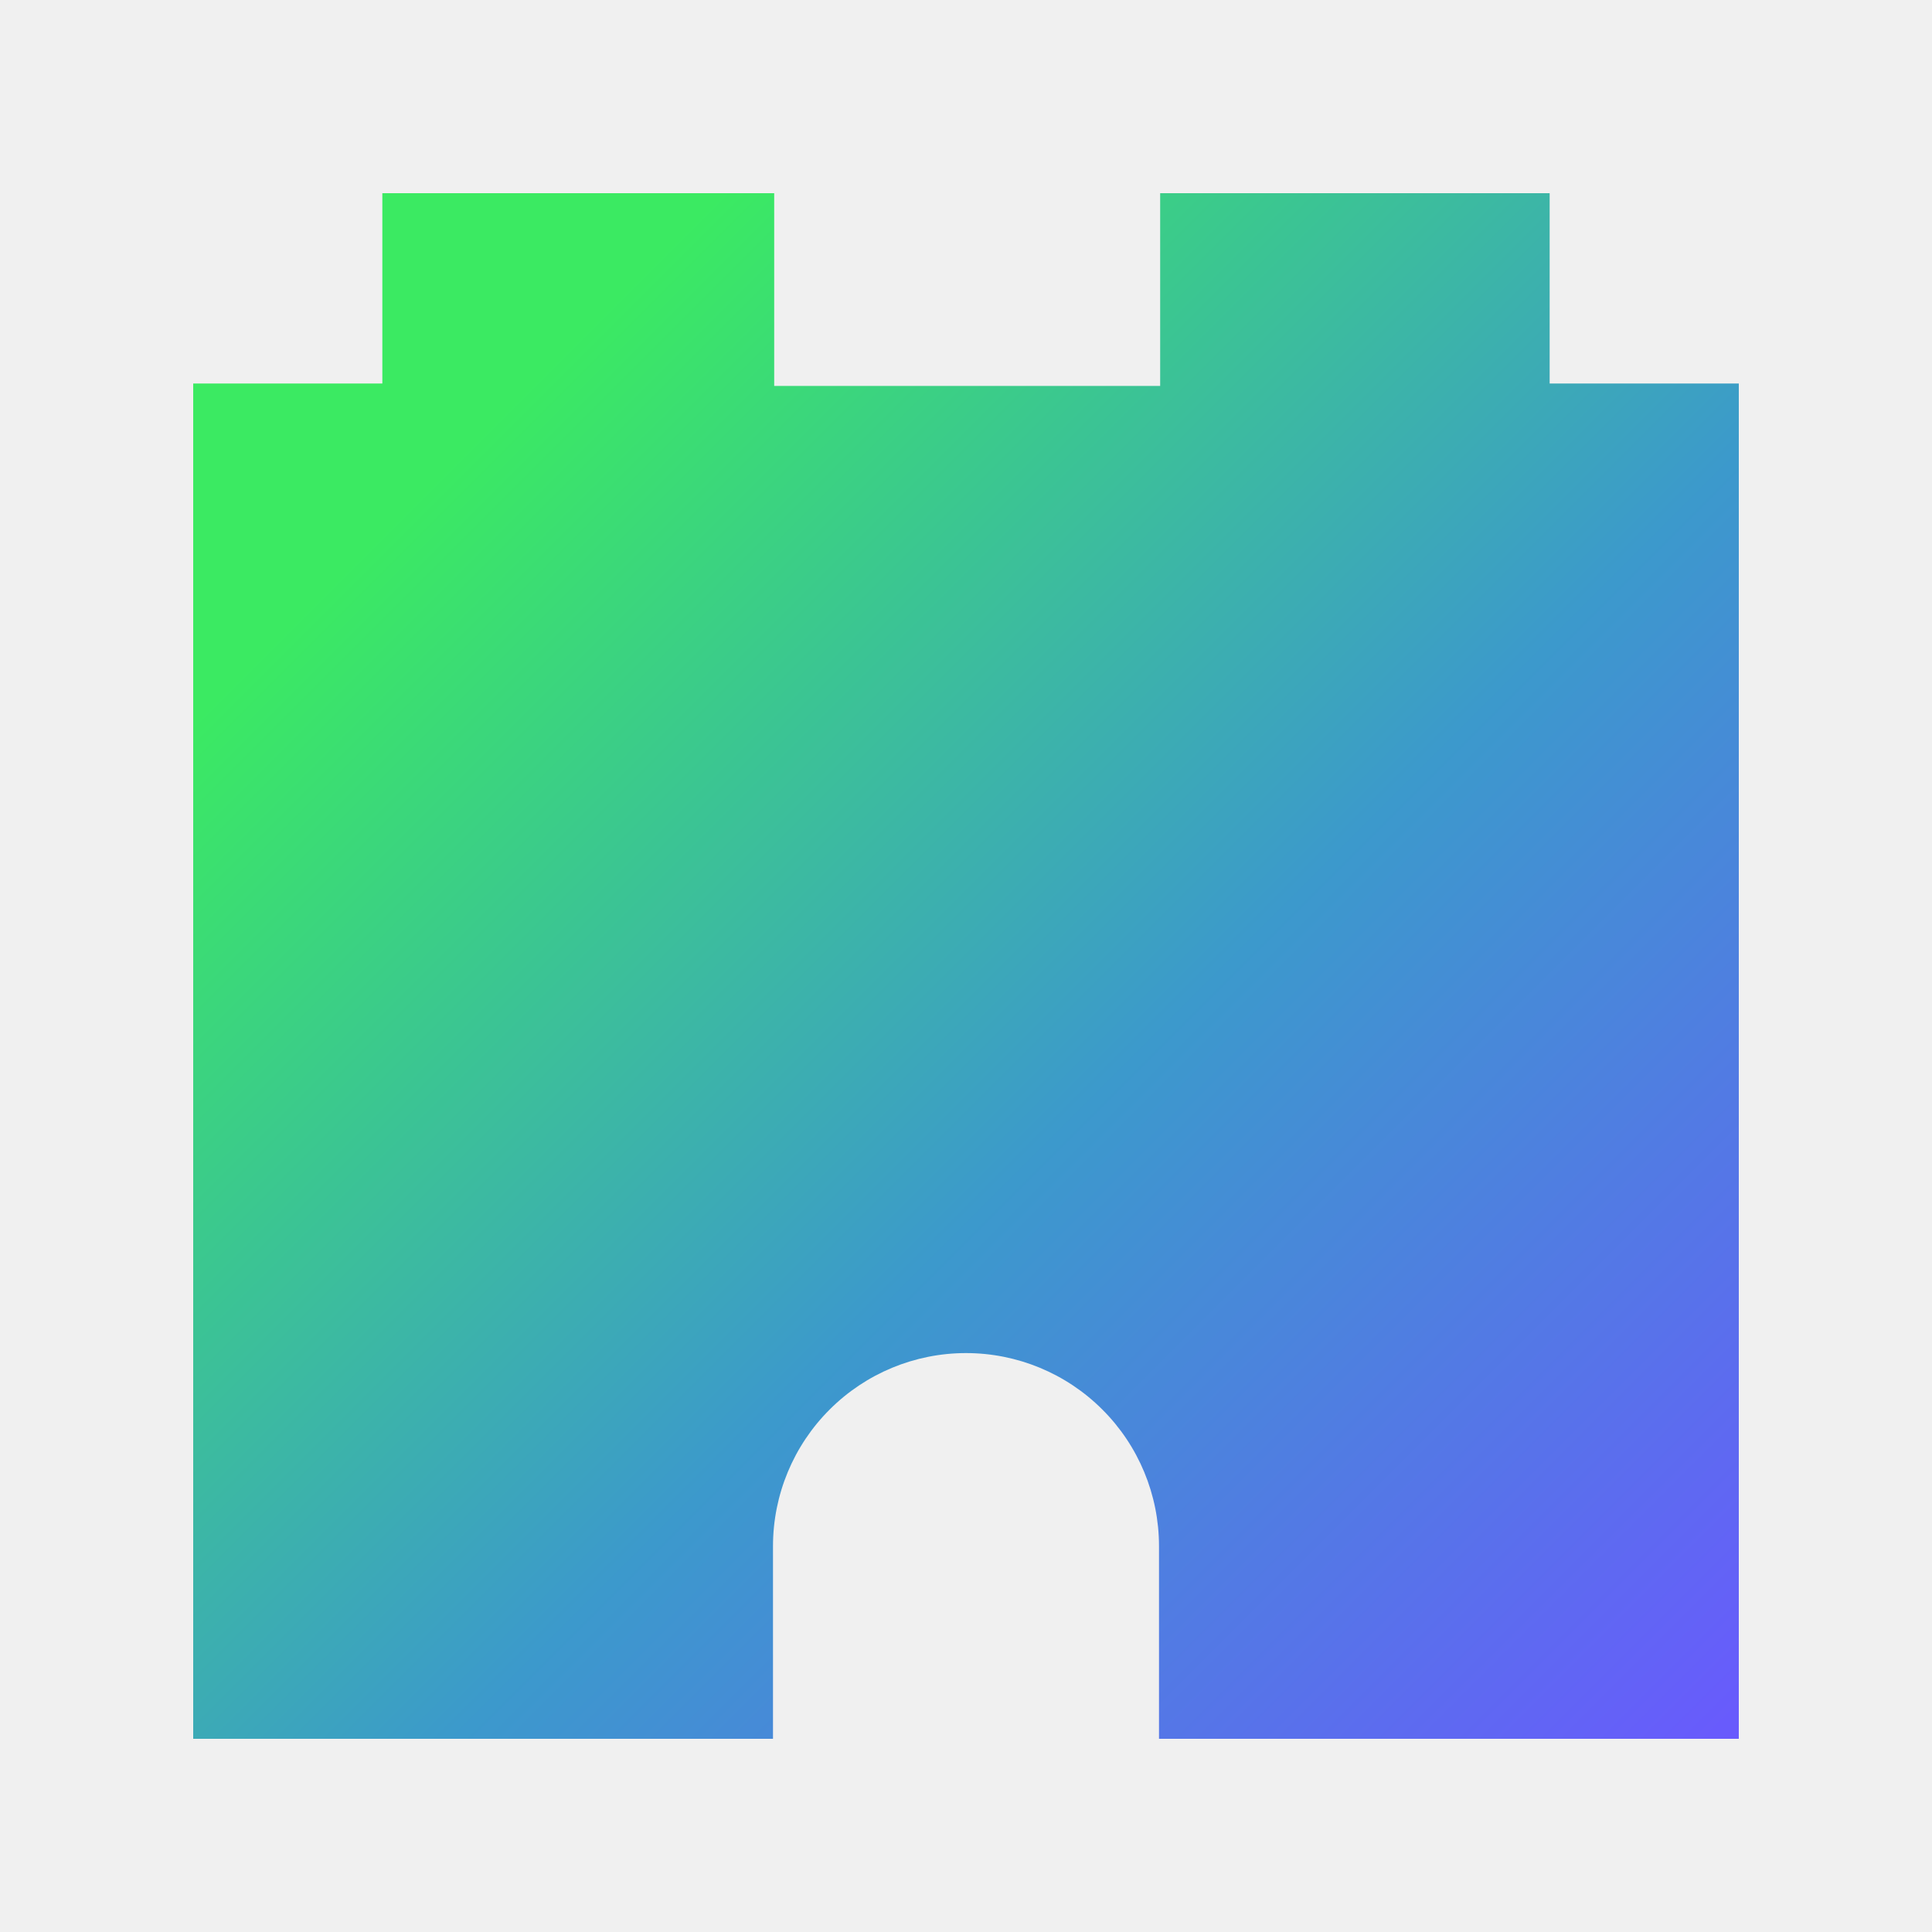
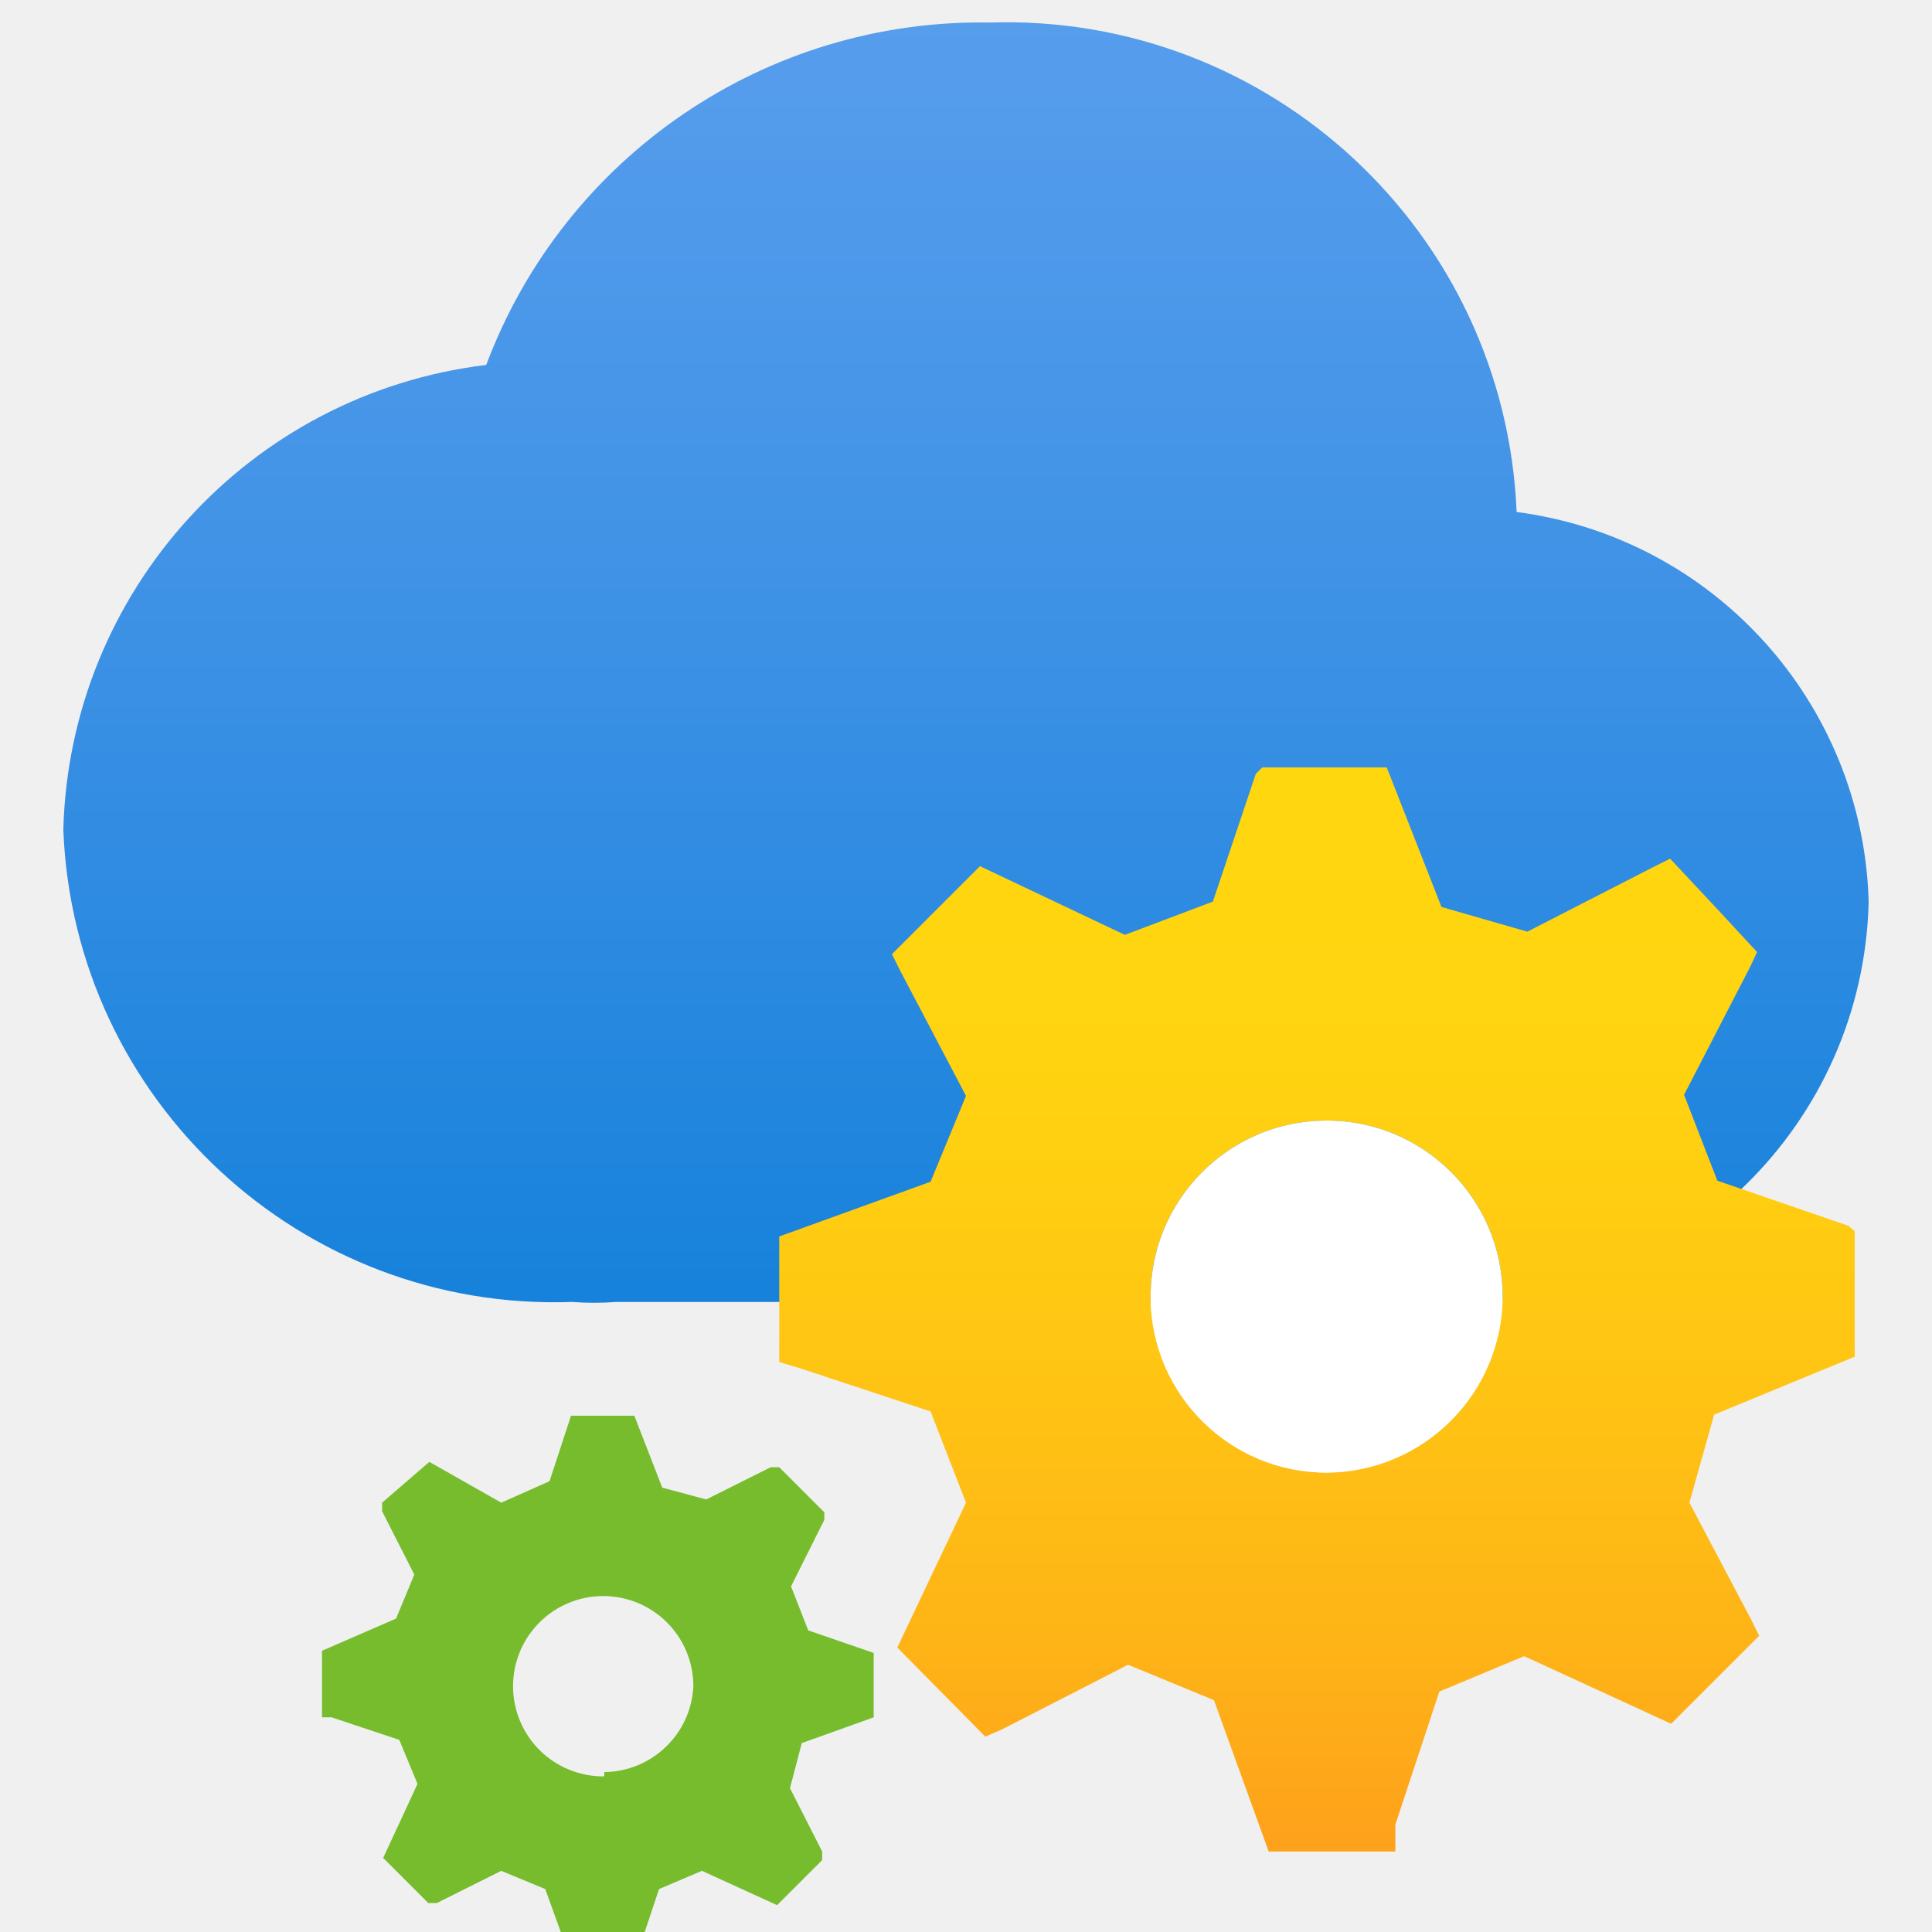
- <svg xmlns="http://www.w3.org/2000/svg" width="40" height="40" viewBox="0 0 40 40" fill="none">
-   <path d="M32.084 7.94V4H24.02V7.99H16.029V4H7.916V7.94H4V36H16.004V32.005C16.006 30.946 16.427 29.931 17.177 29.183C17.926 28.434 18.941 28.014 20 28.014C21.059 28.014 22.074 28.434 22.823 29.183C23.573 29.931 23.994 30.946 23.996 32.005V36H36V7.94H32.084Z" fill="url(#paint0_linear)" />
+ <svg xmlns="http://www.w3.org/2000/svg" id="b62fe53d-d102-488e-bedf-3b7a48aa14bf" width="18" height="18" viewBox="0 0 18 18">
  <defs>
-     <linearGradient id="paint0_linear" x1="2.942" y1="4.9" x2="37.777" y2="39.734" gradientUnits="userSpaceOnUse">
-       <stop offset="0.159" stop-color="#3BEA62" />
-       <stop offset="0.54" stop-color="#3C99CC" />
-       <stop offset="0.937" stop-color="#6B57FF" />
+     <linearGradient id="bbaa244d-7a73-4def-ae33-b68783fa5b51" x1="9" y1="15.63" x2="9" y2="-2.51" gradientUnits="userSpaceOnUse">
+       <stop offset="0" stop-color="#0078d4" />
+       <stop offset="0.16" stop-color="#1380da" />
+       <stop offset="0.53" stop-color="#3c91e5" />
+       <stop offset="0.82" stop-color="#559cec" />
+       <stop offset="1" stop-color="#5ea0ef" />
+     </linearGradient>
+     <linearGradient id="fa74d148-d6d0-4c75-94f7-94732b8c62b0" x1="12.26" y1="7.17" x2="12.26" y2="17.21" gradientUnits="userSpaceOnUse">
+       <stop offset="0" stop-color="#ffd70f" />
+       <stop offset="0.27" stop-color="#ffd310" />
+       <stop offset="0.54" stop-color="#ffc613" />
+       <stop offset="0.83" stop-color="#feb217" />
+       <stop offset="1" stop-color="#fea11b" />
    </linearGradient>
  </defs>
+   <path d="M17.41,8.4a3.77,3.77,0,0,0-3.28-3.63A4.76,4.76,0,0,0,9.22.21,4.92,4.92,0,0,0,4.53,3.4,4.48,4.48,0,0,0,.59,7.73a4.58,4.58,0,0,0,4.74,4.4,2.75,2.75,0,0,0,.41,0h7.67a.64.64,0,0,0,.2,0A3.82,3.82,0,0,0,17.41,8.4Z" fill="url(#bbaa244d-7a73-4def-ae33-b68783fa5b51)" />
+   <path id="ba7b3762-4752-4c4a-8a7e-af4c5e383796" d="M8.14,16v-.6l0,0-.61-.21-.16-.41.31-.62,0-.07-.19-.19-.23-.23-.08,0-.6.3-.41-.11-.26-.67H5.32l0,0-.2.61L4.67,14,4,13.62,3.56,14l0,.08.3.59-.17.41L3,15.38V16l.09,0,.63.21.17.41-.32.69.42.42.08,0,.6-.3.41.17.26.72h.59l0-.09.21-.63.4-.17.7.32.42-.42,0-.08-.3-.59.11-.42Zm-2.51.55a.84.84,0,1,1,.83-.84h0A.84.84,0,0,1,5.63,16.51Z" fill="#76bc2d" />
+   <path id="bff6fc37-370d-4b52-9427-43a5a5385267" d="M17.28,12.64V11.47l-.06-.05L16,11l-.31-.8L16.31,9l.06-.13L16,8.47,15.56,8l-.16.08-1.17.6-.8-.23-.51-1.3H11.76l-.06.06-.4,1.19-.82.31L9.13,8.07l-.82.82.08.16L9,10.21l-.33.8-1.41.51v1.17l.17.05,1.24.41L9,14l-.64,1.35.82.83.16-.07,1.17-.6.8.33.51,1.41H13L13,17l.41-1.24.79-.33,1.37.63.82-.82-.08-.16L15.74,14l.23-.82Zm-4.91,1.08A1.64,1.64,0,1,1,14,12.07h0A1.65,1.65,0,0,1,12.37,13.72Z" fill="url(#fa74d148-d6d0-4c75-94f7-94732b8c62b0)" />
+   <path d="M12.37,13.72A1.64,1.64,0,1,1,14,12.07h0A1.65,1.65,0,0,1,12.37,13.72Z" fill="#fff" />
</svg>
